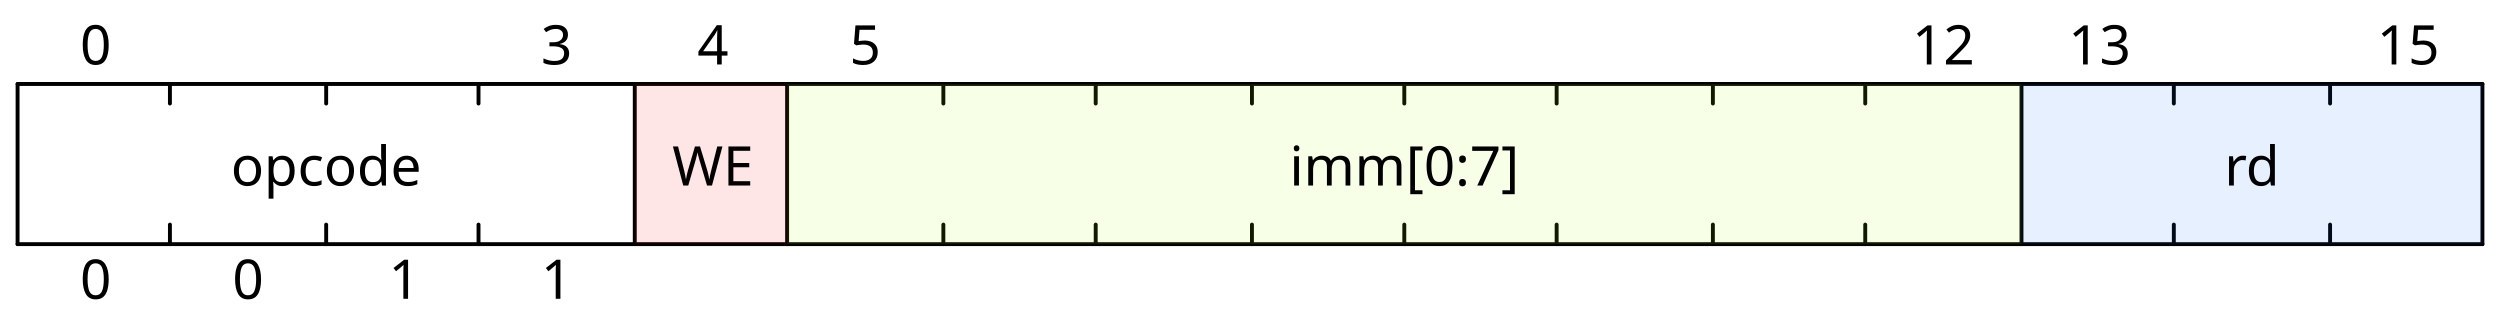
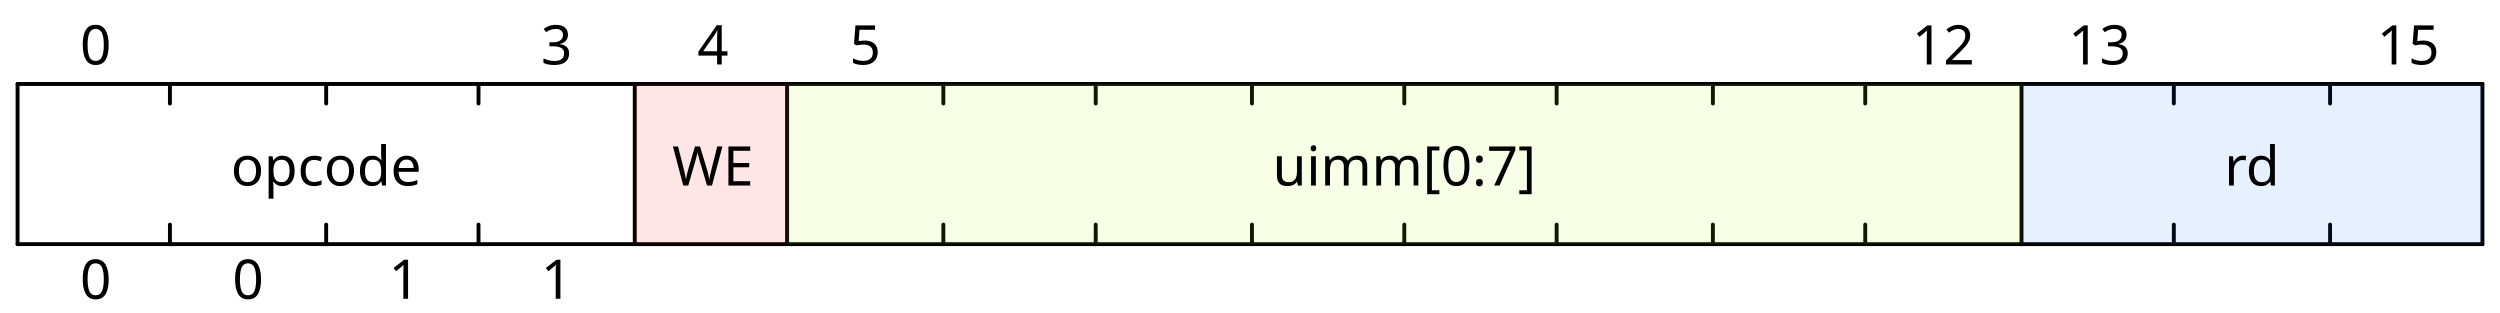
<svg xmlns="http://www.w3.org/2000/svg" width="640" height="80" viewBox="0 0 640 80">
  <g transform="translate(0.5,0.5)" text-anchor="middle" font-size="14" font-family="sans-serif" font-weight="normal">
    <g transform="translate(4,21)">
      <g stroke="black" stroke-width="1" stroke-linecap="round">
        <line x2="631" />
        <line x1="631" x2="631" y2="41" />
        <line x2="631" y1="41" y2="41" />
        <line y2="41" />
        <line x1="39" x2="39" y2="5" />
        <line x1="39" x2="39" y1="41" y2="36" />
        <line x1="79" x2="79" y2="5" />
        <line x1="79" x2="79" y1="41" y2="36" />
        <line x1="118" x2="118" y2="5" />
        <line x1="118" x2="118" y1="41" y2="36" />
        <line x1="158" x2="158" y2="41" />
        <line x1="197" x2="197" y2="41" />
        <line x1="237" x2="237" y2="5" />
        <line x1="237" x2="237" y1="41" y2="36" />
        <line x1="276" x2="276" y2="5" />
        <line x1="276" x2="276" y1="41" y2="36" />
        <line x1="316" x2="316" y2="5" />
        <line x1="316" x2="316" y1="41" y2="36" />
        <line x1="355" x2="355" y2="5" />
        <line x1="355" x2="355" y1="41" y2="36" />
        <line x1="394" x2="394" y2="5" />
        <line x1="394" x2="394" y1="41" y2="36" />
        <line x1="434" x2="434" y2="5" />
        <line x1="434" x2="434" y1="41" y2="36" />
        <line x1="473" x2="473" y2="5" />
        <line x1="473" x2="473" y1="41" y2="36" />
        <line x1="513" x2="513" y2="41" />
        <line x1="552" x2="552" y2="5" />
        <line x1="552" x2="552" y1="41" y2="36" />
        <line x1="592" x2="592" y2="5" />
        <line x1="592" x2="592" y1="41" y2="36" />
      </g>
      <g>
        <g>
          <rect x="158" width="39" height="41" field="WE" style="fill-opacity:0.1;fill:#ff0000" />
-           <rect x="197" width="316" height="41" field="imm[0:7]" style="fill-opacity:0.1;fill:#aaff00" />
+           <rect x="197" width="316" height="41" field="uimm[0:7]" style="fill-opacity:0.1;fill:#aaff00" />
          <rect x="513" width="118" height="41" field="rd" style="fill-opacity:0.1;fill:#006aff" />
        </g>
        <g transform="translate(20,-11)">
          <g transform="translate(0)">
            <text y="6">0</text>
          </g>
          <g transform="translate(118)">
            <text y="6">3</text>
          </g>
          <g transform="translate(158)">
            <text y="6">4</text>
          </g>
          <g transform="translate(197)">
            <text y="6">5</text>
          </g>
          <g transform="translate(473)">
            <text y="6">12</text>
          </g>
          <g transform="translate(513)">
            <text y="6">13</text>
          </g>
          <g transform="translate(592)">
            <text y="6">15</text>
          </g>
        </g>
        <g transform="translate(20,20)">
          <g transform="translate(59)">
            <text y="6">
              <tspan>opcode</tspan>
            </text>
          </g>
          <g transform="translate(158)">
            <text y="6">
              <tspan>WE</tspan>
            </text>
          </g>
          <g transform="translate(335)">
            <text y="6">
-               <tspan>imm[0:7]</tspan>
+               <tspan>uimm[0:7]</tspan>
            </text>
          </g>
          <g transform="translate(552)">
            <text y="6">
              <tspan>rd</tspan>
            </text>
          </g>
        </g>
        <g transform="translate(20,49)">
          <g>
            <g transform="translate(118)">
              <text y="6">1</text>
            </g>
            <g transform="translate(79)">
              <text y="6">1</text>
            </g>
            <g transform="translate(39)">
              <text y="6">0</text>
            </g>
            <g transform="translate(0)">
              <text y="6">0</text>
            </g>
          </g>
        </g>
      </g>
    </g>
  </g>
</svg>
